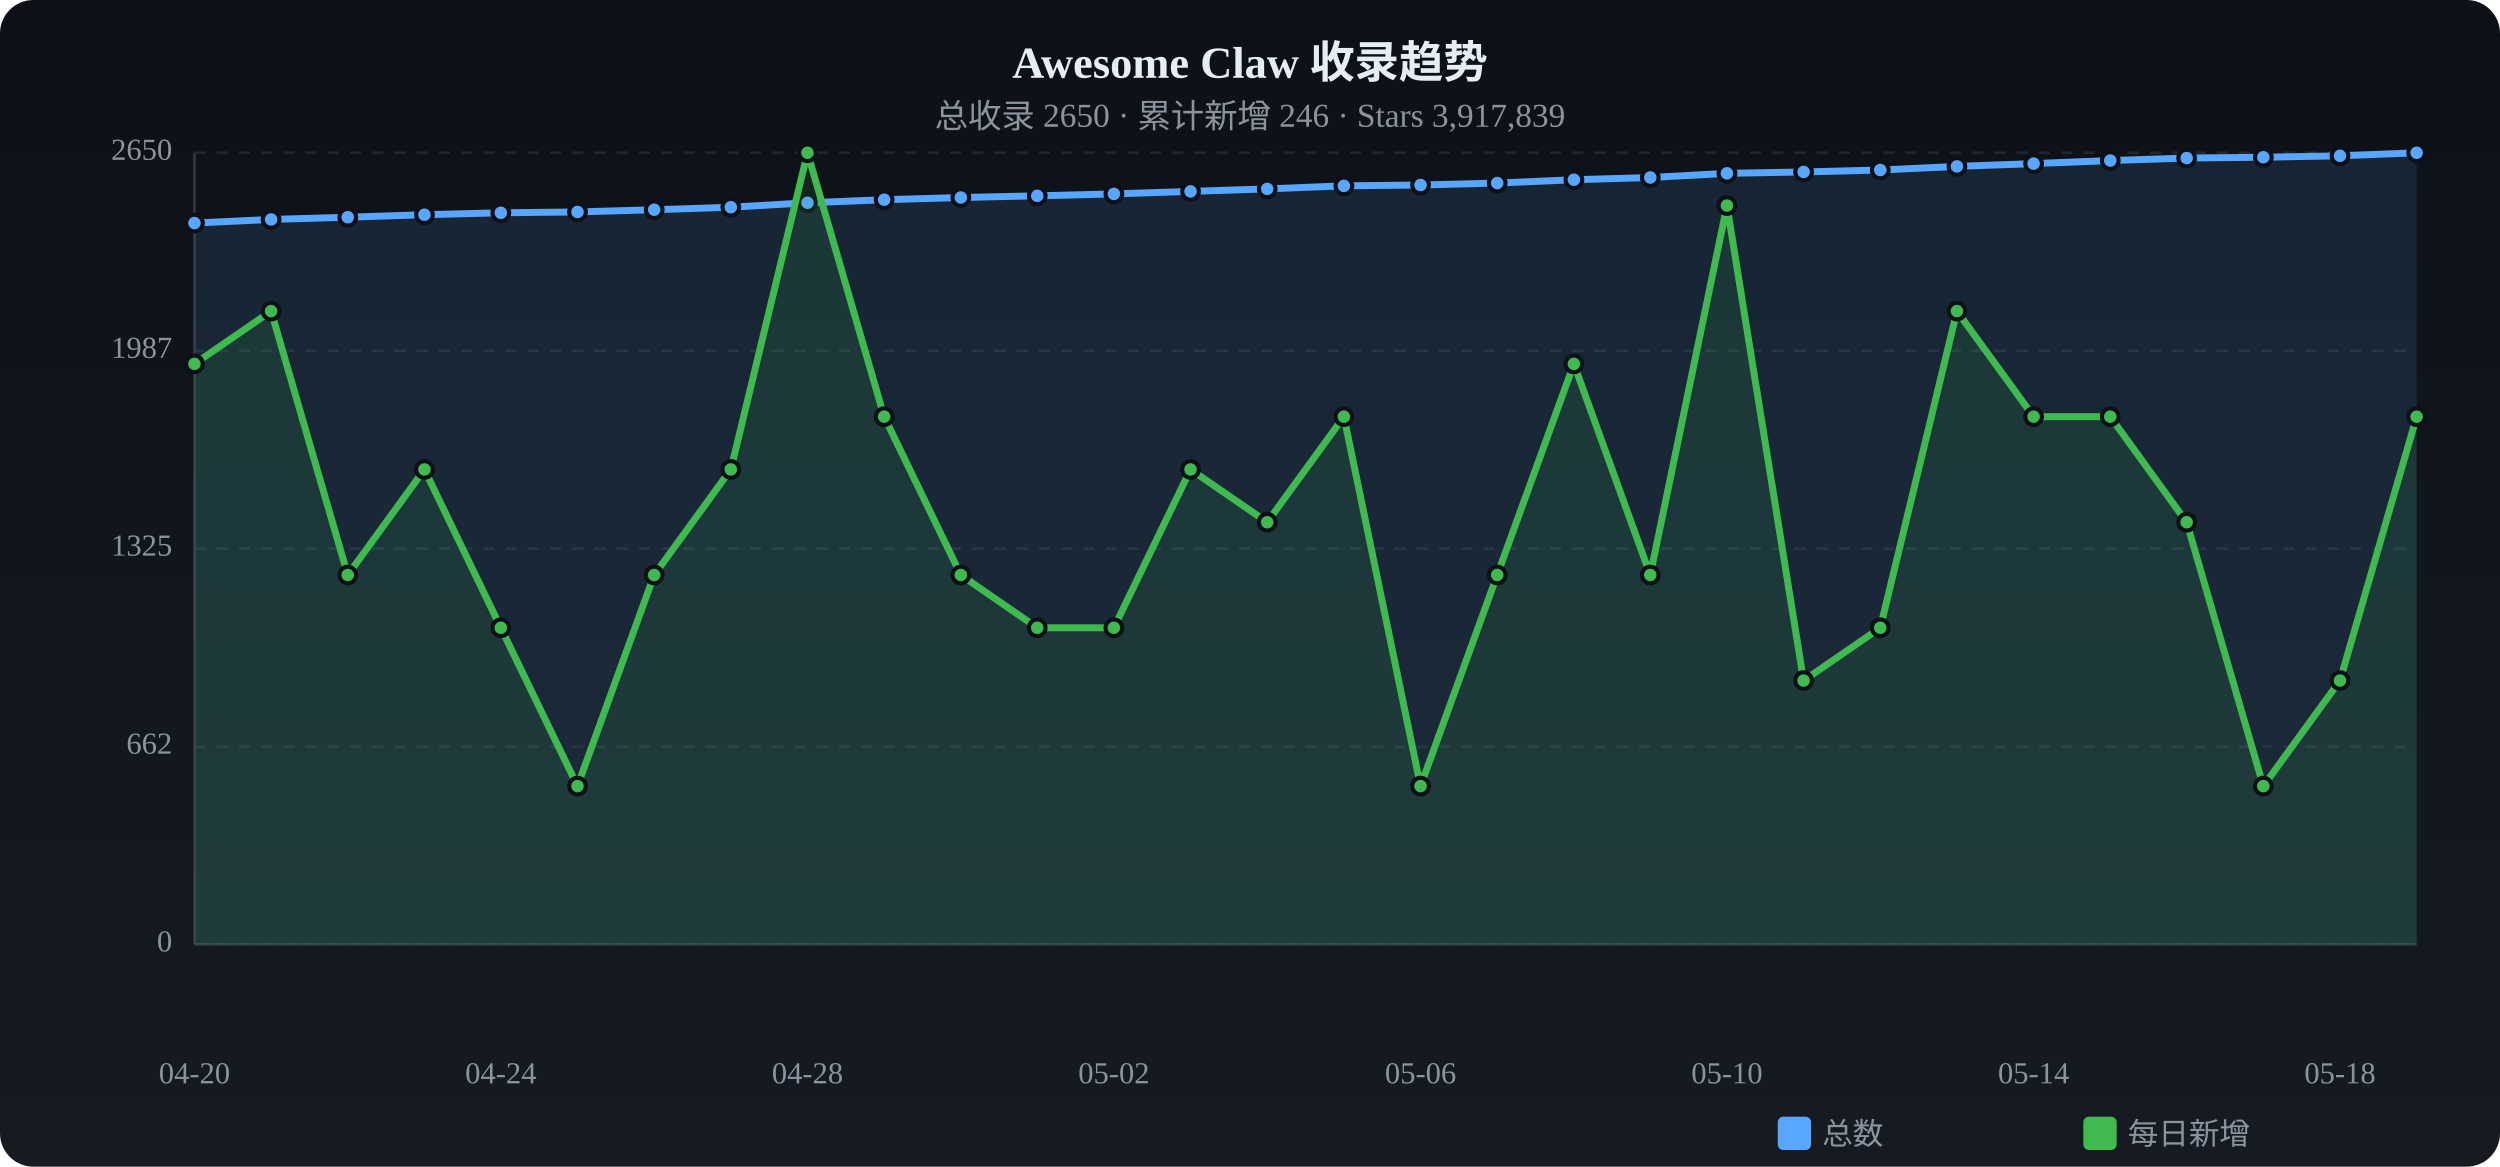
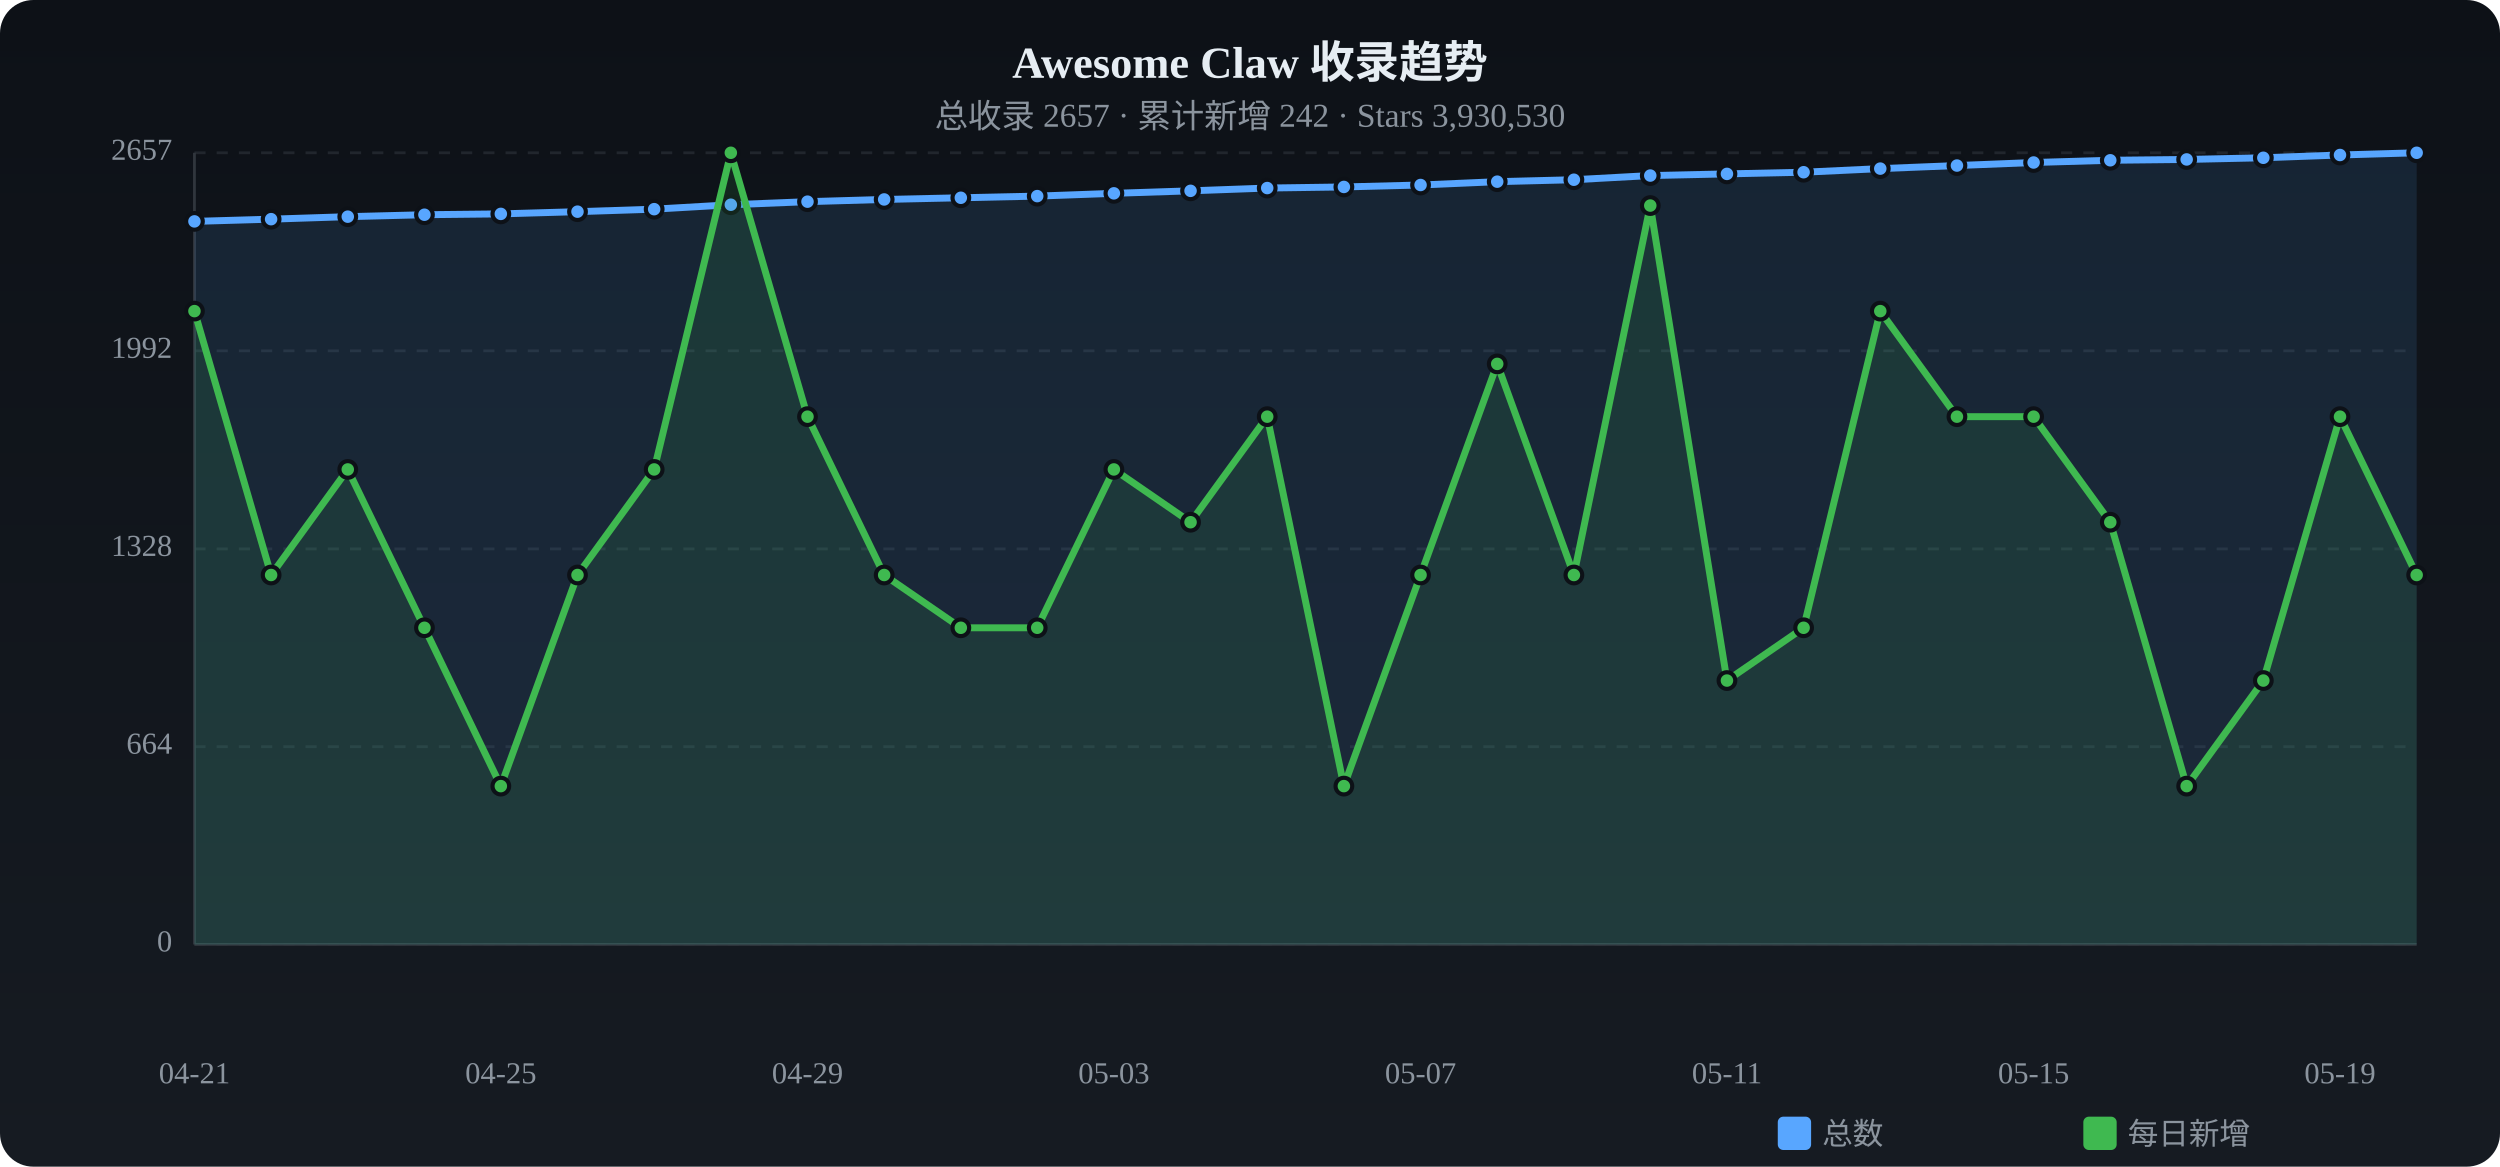
<svg xmlns="http://www.w3.org/2000/svg" viewBox="0 0 900 420" width="900" height="420">
  <defs>
    <linearGradient id="tbg" x1="0%" y1="0%" x2="0%" y2="100%">
      <stop offset="0%" stop-color="#0d1117" />
      <stop offset="100%" stop-color="#161b22" />
    </linearGradient>
  </defs>
  <rect width="900" height="420" rx="12" fill="url(#tbg)" />
  <text x="450.0" y="28" text-anchor="middle" fill="#e6edf3" font-size="16" font-weight="bold">Awesome Claw 收录趋势</text>
-   <text x="450.0" y="46" text-anchor="middle" fill="#8b949e" font-size="12">总收录 2650 · 累计新增 246 · Stars 3,917,839</text>
+   <text x="450.0" y="46" text-anchor="middle" fill="#8b949e" font-size="12">总收录 2657 · 累计新增 242 · Stars 3,930,530</text>
  <text x="62" y="340.0" text-anchor="end" fill="#8b949e" font-size="11" dominant-baseline="middle">0</text>
  <line x1="70" y1="340.0" x2="870" y2="340.0" stroke="#21262d" stroke-dasharray="4 4" />
-   <text x="62" y="268.8" text-anchor="end" fill="#8b949e" font-size="11" dominant-baseline="middle">662</text>
+   <text x="62" y="268.8" text-anchor="end" fill="#8b949e" font-size="11" dominant-baseline="middle">664</text>
  <line x1="70" y1="268.8" x2="870" y2="268.8" stroke="#21262d" stroke-dasharray="4 4" />
-   <text x="62" y="197.5" text-anchor="end" fill="#8b949e" font-size="11" dominant-baseline="middle">1325</text>
-   <line x1="70" y1="197.5" x2="870" y2="197.5" stroke="#21262d" stroke-dasharray="4 4" />
-   <text x="62" y="126.3" text-anchor="end" fill="#8b949e" font-size="11" dominant-baseline="middle">1987</text>
+   <text x="62" y="197.6" text-anchor="end" fill="#8b949e" font-size="11" dominant-baseline="middle">1328</text>
+   <line x1="70" y1="197.6" x2="870" y2="197.6" stroke="#21262d" stroke-dasharray="4 4" />
+   <text x="62" y="126.3" text-anchor="end" fill="#8b949e" font-size="11" dominant-baseline="middle">1992</text>
  <line x1="70" y1="126.3" x2="870" y2="126.3" stroke="#21262d" stroke-dasharray="4 4" />
-   <text x="62" y="55.0" text-anchor="end" fill="#8b949e" font-size="11" dominant-baseline="middle">2650</text>
+   <text x="62" y="55.0" text-anchor="end" fill="#8b949e" font-size="11" dominant-baseline="middle">2657</text>
  <line x1="70" y1="55.0" x2="870" y2="55.0" stroke="#21262d" stroke-dasharray="4 4" />
  <line x1="70" y1="55" x2="70" y2="340" stroke="#30363d" />
  <line x1="70" y1="340" x2="870" y2="340" stroke="#30363d" />
-   <path d="M70.0,80.3 L97.6,79.0 L125.2,78.2 L152.8,77.3 L180.3,76.6 L207.9,76.3 L235.5,75.5 L263.1,74.6 L290.7,73.0 L318.3,71.9 L345.9,71.1 L373.4,70.5 L401.0,69.8 L428.6,68.9 L456.2,68.0 L483.8,66.9 L511.4,66.6 L539.0,65.9 L566.6,64.7 L594.1,63.9 L621.7,62.4 L649.3,61.9 L676.9,61.2 L704.5,59.9 L732.1,58.9 L759.7,57.8 L787.2,56.9 L814.8,56.6 L842.4,56.1 L870.0,55.0 L870.0,340 L70.0,340 Z" fill="#58a6ff" opacity="0.12" />
-   <polyline points="70.0,80.3 97.6,79.0 125.2,78.2 152.8,77.3 180.3,76.6 207.9,76.3 235.5,75.5 263.1,74.6 290.7,73.0 318.3,71.9 345.9,71.1 373.4,70.5 401.0,69.8 428.6,68.9 456.2,68.0 483.8,66.9 511.4,66.6 539.0,65.9 566.6,64.7 594.1,63.9 621.7,62.4 649.3,61.9 676.9,61.2 704.5,59.9 732.1,58.9 759.7,57.8 787.2,56.9 814.8,56.6 842.4,56.1 870.0,55.0" fill="none" stroke="#58a6ff" stroke-width="2.5" stroke-linecap="round" stroke-linejoin="round" />
-   <circle cx="70.0" cy="80.3" r="3" fill="#58a6ff" stroke="#0d1117" stroke-width="1.5" />
-   <circle cx="97.6" cy="79.0" r="3" fill="#58a6ff" stroke="#0d1117" stroke-width="1.5" />
-   <circle cx="125.2" cy="78.2" r="3" fill="#58a6ff" stroke="#0d1117" stroke-width="1.5" />
+   <path d="M70.0,79.7 L97.6,78.9 L125.2,78.0 L152.8,77.3 L180.3,77.0 L207.9,76.2 L235.5,75.3 L263.1,73.7 L290.7,72.6 L318.3,71.8 L345.9,71.2 L373.4,70.6 L401.0,69.6 L428.6,68.7 L456.2,67.7 L483.8,67.3 L511.4,66.6 L539.0,65.4 L566.6,64.7 L594.1,63.2 L621.7,62.6 L649.3,62.0 L676.9,60.7 L704.5,59.6 L732.1,58.5 L759.7,57.7 L787.2,57.4 L814.8,56.8 L842.4,55.8 L870.0,55.0 L870.0,340 L70.0,340 Z" fill="#58a6ff" opacity="0.12" />
+   <polyline points="70.0,79.7 97.6,78.9 125.2,78.0 152.8,77.3 180.3,77.0 207.9,76.2 235.5,75.3 263.1,73.7 290.7,72.6 318.3,71.8 345.9,71.2 373.4,70.6 401.0,69.6 428.6,68.7 456.2,67.7 483.8,67.3 511.4,66.6 539.0,65.4 566.6,64.7 594.1,63.2 621.7,62.6 649.3,62.0 676.9,60.7 704.5,59.6 732.1,58.5 759.7,57.7 787.2,57.4 814.8,56.8 842.4,55.8 870.0,55.0" fill="none" stroke="#58a6ff" stroke-width="2.5" stroke-linecap="round" stroke-linejoin="round" />
+   <circle cx="70.0" cy="79.7" r="3" fill="#58a6ff" stroke="#0d1117" stroke-width="1.5" />
+   <circle cx="97.6" cy="78.9" r="3" fill="#58a6ff" stroke="#0d1117" stroke-width="1.5" />
+   <circle cx="125.2" cy="78.0" r="3" fill="#58a6ff" stroke="#0d1117" stroke-width="1.5" />
  <circle cx="152.8" cy="77.3" r="3" fill="#58a6ff" stroke="#0d1117" stroke-width="1.5" />
-   <circle cx="180.3" cy="76.6" r="3" fill="#58a6ff" stroke="#0d1117" stroke-width="1.5" />
-   <circle cx="207.9" cy="76.3" r="3" fill="#58a6ff" stroke="#0d1117" stroke-width="1.5" />
-   <circle cx="235.5" cy="75.5" r="3" fill="#58a6ff" stroke="#0d1117" stroke-width="1.5" />
-   <circle cx="263.1" cy="74.6" r="3" fill="#58a6ff" stroke="#0d1117" stroke-width="1.5" />
-   <circle cx="290.7" cy="73.0" r="3" fill="#58a6ff" stroke="#0d1117" stroke-width="1.5" />
-   <circle cx="318.3" cy="71.9" r="3" fill="#58a6ff" stroke="#0d1117" stroke-width="1.5" />
-   <circle cx="345.9" cy="71.1" r="3" fill="#58a6ff" stroke="#0d1117" stroke-width="1.5" />
-   <circle cx="373.4" cy="70.5" r="3" fill="#58a6ff" stroke="#0d1117" stroke-width="1.5" />
-   <circle cx="401.0" cy="69.8" r="3" fill="#58a6ff" stroke="#0d1117" stroke-width="1.5" />
-   <circle cx="428.6" cy="68.9" r="3" fill="#58a6ff" stroke="#0d1117" stroke-width="1.5" />
-   <circle cx="456.2" cy="68.0" r="3" fill="#58a6ff" stroke="#0d1117" stroke-width="1.5" />
-   <circle cx="483.8" cy="66.9" r="3" fill="#58a6ff" stroke="#0d1117" stroke-width="1.5" />
+   <circle cx="180.3" cy="77.0" r="3" fill="#58a6ff" stroke="#0d1117" stroke-width="1.5" />
+   <circle cx="207.9" cy="76.2" r="3" fill="#58a6ff" stroke="#0d1117" stroke-width="1.5" />
+   <circle cx="235.5" cy="75.3" r="3" fill="#58a6ff" stroke="#0d1117" stroke-width="1.5" />
+   <circle cx="263.1" cy="73.7" r="3" fill="#58a6ff" stroke="#0d1117" stroke-width="1.5" />
+   <circle cx="290.7" cy="72.6" r="3" fill="#58a6ff" stroke="#0d1117" stroke-width="1.5" />
+   <circle cx="318.3" cy="71.8" r="3" fill="#58a6ff" stroke="#0d1117" stroke-width="1.5" />
+   <circle cx="345.9" cy="71.2" r="3" fill="#58a6ff" stroke="#0d1117" stroke-width="1.5" />
+   <circle cx="373.4" cy="70.6" r="3" fill="#58a6ff" stroke="#0d1117" stroke-width="1.5" />
+   <circle cx="401.0" cy="69.6" r="3" fill="#58a6ff" stroke="#0d1117" stroke-width="1.5" />
+   <circle cx="428.6" cy="68.7" r="3" fill="#58a6ff" stroke="#0d1117" stroke-width="1.5" />
+   <circle cx="456.2" cy="67.7" r="3" fill="#58a6ff" stroke="#0d1117" stroke-width="1.5" />
+   <circle cx="483.8" cy="67.3" r="3" fill="#58a6ff" stroke="#0d1117" stroke-width="1.5" />
  <circle cx="511.4" cy="66.6" r="3" fill="#58a6ff" stroke="#0d1117" stroke-width="1.5" />
-   <circle cx="539.0" cy="65.9" r="3" fill="#58a6ff" stroke="#0d1117" stroke-width="1.5" />
+   <circle cx="539.0" cy="65.4" r="3" fill="#58a6ff" stroke="#0d1117" stroke-width="1.5" />
  <circle cx="566.6" cy="64.7" r="3" fill="#58a6ff" stroke="#0d1117" stroke-width="1.5" />
-   <circle cx="594.1" cy="63.9" r="3" fill="#58a6ff" stroke="#0d1117" stroke-width="1.5" />
-   <circle cx="621.7" cy="62.4" r="3" fill="#58a6ff" stroke="#0d1117" stroke-width="1.5" />
-   <circle cx="649.3" cy="61.9" r="3" fill="#58a6ff" stroke="#0d1117" stroke-width="1.5" />
-   <circle cx="676.9" cy="61.2" r="3" fill="#58a6ff" stroke="#0d1117" stroke-width="1.5" />
-   <circle cx="704.5" cy="59.9" r="3" fill="#58a6ff" stroke="#0d1117" stroke-width="1.5" />
-   <circle cx="732.1" cy="58.9" r="3" fill="#58a6ff" stroke="#0d1117" stroke-width="1.5" />
-   <circle cx="759.7" cy="57.8" r="3" fill="#58a6ff" stroke="#0d1117" stroke-width="1.5" />
-   <circle cx="787.2" cy="56.9" r="3" fill="#58a6ff" stroke="#0d1117" stroke-width="1.5" />
-   <circle cx="814.8" cy="56.6" r="3" fill="#58a6ff" stroke="#0d1117" stroke-width="1.5" />
-   <circle cx="842.4" cy="56.1" r="3" fill="#58a6ff" stroke="#0d1117" stroke-width="1.5" />
+   <circle cx="594.1" cy="63.2" r="3" fill="#58a6ff" stroke="#0d1117" stroke-width="1.5" />
+   <circle cx="621.7" cy="62.6" r="3" fill="#58a6ff" stroke="#0d1117" stroke-width="1.5" />
+   <circle cx="649.3" cy="62.0" r="3" fill="#58a6ff" stroke="#0d1117" stroke-width="1.5" />
+   <circle cx="676.9" cy="60.7" r="3" fill="#58a6ff" stroke="#0d1117" stroke-width="1.5" />
+   <circle cx="704.5" cy="59.6" r="3" fill="#58a6ff" stroke="#0d1117" stroke-width="1.5" />
+   <circle cx="732.1" cy="58.5" r="3" fill="#58a6ff" stroke="#0d1117" stroke-width="1.5" />
+   <circle cx="759.7" cy="57.7" r="3" fill="#58a6ff" stroke="#0d1117" stroke-width="1.5" />
+   <circle cx="787.2" cy="57.4" r="3" fill="#58a6ff" stroke="#0d1117" stroke-width="1.5" />
+   <circle cx="814.8" cy="56.8" r="3" fill="#58a6ff" stroke="#0d1117" stroke-width="1.5" />
+   <circle cx="842.4" cy="55.8" r="3" fill="#58a6ff" stroke="#0d1117" stroke-width="1.5" />
  <circle cx="870.0" cy="55.0" r="3" fill="#58a6ff" stroke="#0d1117" stroke-width="1.5" />
-   <path d="M70.0,131.0 L97.6,112.0 L125.2,207.0 L152.8,169.0 L180.3,226.0 L207.9,283.0 L235.5,207.0 L263.1,169.0 L290.7,55.0 L318.3,150.0 L345.9,207.0 L373.4,226.0 L401.0,226.0 L428.6,169.0 L456.2,188.0 L483.8,150.0 L511.4,283.0 L539.0,207.0 L566.6,131.0 L594.1,207.0 L621.7,74.0 L649.3,245.0 L676.9,226.0 L704.5,112.0 L732.1,150.0 L759.7,150.0 L787.2,188.0 L814.8,283.0 L842.4,245.0 L870.0,150.0 L870.0,340 L70.0,340 Z" fill="#3fb950" opacity="0.12" />
-   <polyline points="70.0,131.0 97.6,112.0 125.2,207.0 152.8,169.0 180.3,226.0 207.9,283.0 235.5,207.0 263.1,169.0 290.7,55.0 318.3,150.0 345.9,207.0 373.4,226.0 401.0,226.0 428.6,169.0 456.2,188.0 483.8,150.0 511.4,283.0 539.0,207.0 566.6,131.0 594.1,207.0 621.7,74.0 649.3,245.0 676.9,226.0 704.5,112.0 732.1,150.0 759.7,150.0 787.2,188.0 814.8,283.0 842.4,245.0 870.0,150.0" fill="none" stroke="#3fb950" stroke-width="2.5" stroke-linecap="round" stroke-linejoin="round" />
-   <circle cx="70.0" cy="131.0" r="3" fill="#3fb950" stroke="#0d1117" stroke-width="1.5" />
-   <circle cx="97.6" cy="112.0" r="3" fill="#3fb950" stroke="#0d1117" stroke-width="1.5" />
-   <circle cx="125.2" cy="207.0" r="3" fill="#3fb950" stroke="#0d1117" stroke-width="1.5" />
-   <circle cx="152.8" cy="169.0" r="3" fill="#3fb950" stroke="#0d1117" stroke-width="1.5" />
-   <circle cx="180.3" cy="226.0" r="3" fill="#3fb950" stroke="#0d1117" stroke-width="1.5" />
-   <circle cx="207.9" cy="283.0" r="3" fill="#3fb950" stroke="#0d1117" stroke-width="1.5" />
-   <circle cx="235.5" cy="207.0" r="3" fill="#3fb950" stroke="#0d1117" stroke-width="1.5" />
-   <circle cx="263.1" cy="169.0" r="3" fill="#3fb950" stroke="#0d1117" stroke-width="1.5" />
-   <circle cx="290.7" cy="55.0" r="3" fill="#3fb950" stroke="#0d1117" stroke-width="1.5" />
-   <circle cx="318.3" cy="150.0" r="3" fill="#3fb950" stroke="#0d1117" stroke-width="1.5" />
-   <circle cx="345.9" cy="207.0" r="3" fill="#3fb950" stroke="#0d1117" stroke-width="1.5" />
+   <path d="M70.0,112.0 L97.6,207.0 L125.2,169.0 L152.8,226.0 L180.3,283.0 L207.9,207.0 L235.5,169.0 L263.1,55.0 L290.7,150.0 L318.3,207.0 L345.9,226.0 L373.4,226.0 L401.0,169.0 L428.6,188.0 L456.2,150.0 L483.8,283.0 L511.4,207.0 L539.0,131.0 L566.6,207.0 L594.1,74.0 L621.7,245.0 L649.3,226.0 L676.9,112.0 L704.5,150.0 L732.1,150.0 L759.7,188.0 L787.2,283.0 L814.8,245.0 L842.4,150.0 L870.0,207.0 L870.0,340 L70.0,340 Z" fill="#3fb950" opacity="0.12" />
+   <polyline points="70.0,112.0 97.6,207.0 125.2,169.0 152.8,226.0 180.3,283.0 207.9,207.0 235.5,169.0 263.1,55.0 290.7,150.0 318.3,207.0 345.9,226.0 373.4,226.0 401.0,169.0 428.6,188.0 456.2,150.0 483.8,283.0 511.4,207.0 539.0,131.0 566.6,207.0 594.1,74.0 621.7,245.0 649.3,226.0 676.9,112.0 704.5,150.0 732.1,150.0 759.7,188.0 787.2,283.0 814.8,245.0 842.4,150.0 870.0,207.0" fill="none" stroke="#3fb950" stroke-width="2.5" stroke-linecap="round" stroke-linejoin="round" />
+   <circle cx="70.0" cy="112.0" r="3" fill="#3fb950" stroke="#0d1117" stroke-width="1.5" />
+   <circle cx="97.6" cy="207.0" r="3" fill="#3fb950" stroke="#0d1117" stroke-width="1.5" />
+   <circle cx="125.2" cy="169.0" r="3" fill="#3fb950" stroke="#0d1117" stroke-width="1.5" />
+   <circle cx="152.8" cy="226.0" r="3" fill="#3fb950" stroke="#0d1117" stroke-width="1.5" />
+   <circle cx="180.3" cy="283.0" r="3" fill="#3fb950" stroke="#0d1117" stroke-width="1.5" />
+   <circle cx="207.9" cy="207.0" r="3" fill="#3fb950" stroke="#0d1117" stroke-width="1.5" />
+   <circle cx="235.5" cy="169.0" r="3" fill="#3fb950" stroke="#0d1117" stroke-width="1.5" />
+   <circle cx="263.1" cy="55.0" r="3" fill="#3fb950" stroke="#0d1117" stroke-width="1.5" />
+   <circle cx="290.7" cy="150.0" r="3" fill="#3fb950" stroke="#0d1117" stroke-width="1.5" />
+   <circle cx="318.3" cy="207.0" r="3" fill="#3fb950" stroke="#0d1117" stroke-width="1.5" />
+   <circle cx="345.9" cy="226.0" r="3" fill="#3fb950" stroke="#0d1117" stroke-width="1.5" />
  <circle cx="373.4" cy="226.0" r="3" fill="#3fb950" stroke="#0d1117" stroke-width="1.5" />
-   <circle cx="401.0" cy="226.0" r="3" fill="#3fb950" stroke="#0d1117" stroke-width="1.5" />
-   <circle cx="428.6" cy="169.0" r="3" fill="#3fb950" stroke="#0d1117" stroke-width="1.5" />
-   <circle cx="456.2" cy="188.0" r="3" fill="#3fb950" stroke="#0d1117" stroke-width="1.5" />
-   <circle cx="483.8" cy="150.0" r="3" fill="#3fb950" stroke="#0d1117" stroke-width="1.5" />
-   <circle cx="511.4" cy="283.0" r="3" fill="#3fb950" stroke="#0d1117" stroke-width="1.5" />
-   <circle cx="539.0" cy="207.0" r="3" fill="#3fb950" stroke="#0d1117" stroke-width="1.5" />
-   <circle cx="566.6" cy="131.0" r="3" fill="#3fb950" stroke="#0d1117" stroke-width="1.5" />
-   <circle cx="594.1" cy="207.0" r="3" fill="#3fb950" stroke="#0d1117" stroke-width="1.5" />
-   <circle cx="621.7" cy="74.0" r="3" fill="#3fb950" stroke="#0d1117" stroke-width="1.5" />
-   <circle cx="649.3" cy="245.0" r="3" fill="#3fb950" stroke="#0d1117" stroke-width="1.5" />
-   <circle cx="676.9" cy="226.0" r="3" fill="#3fb950" stroke="#0d1117" stroke-width="1.5" />
-   <circle cx="704.5" cy="112.0" r="3" fill="#3fb950" stroke="#0d1117" stroke-width="1.5" />
+   <circle cx="401.0" cy="169.0" r="3" fill="#3fb950" stroke="#0d1117" stroke-width="1.5" />
+   <circle cx="428.6" cy="188.0" r="3" fill="#3fb950" stroke="#0d1117" stroke-width="1.5" />
+   <circle cx="456.2" cy="150.0" r="3" fill="#3fb950" stroke="#0d1117" stroke-width="1.5" />
+   <circle cx="483.8" cy="283.0" r="3" fill="#3fb950" stroke="#0d1117" stroke-width="1.5" />
+   <circle cx="511.4" cy="207.0" r="3" fill="#3fb950" stroke="#0d1117" stroke-width="1.5" />
+   <circle cx="539.0" cy="131.0" r="3" fill="#3fb950" stroke="#0d1117" stroke-width="1.5" />
+   <circle cx="566.6" cy="207.0" r="3" fill="#3fb950" stroke="#0d1117" stroke-width="1.5" />
+   <circle cx="594.1" cy="74.0" r="3" fill="#3fb950" stroke="#0d1117" stroke-width="1.5" />
+   <circle cx="621.7" cy="245.0" r="3" fill="#3fb950" stroke="#0d1117" stroke-width="1.5" />
+   <circle cx="649.3" cy="226.0" r="3" fill="#3fb950" stroke="#0d1117" stroke-width="1.5" />
+   <circle cx="676.9" cy="112.0" r="3" fill="#3fb950" stroke="#0d1117" stroke-width="1.5" />
+   <circle cx="704.5" cy="150.0" r="3" fill="#3fb950" stroke="#0d1117" stroke-width="1.5" />
  <circle cx="732.1" cy="150.0" r="3" fill="#3fb950" stroke="#0d1117" stroke-width="1.5" />
-   <circle cx="759.7" cy="150.0" r="3" fill="#3fb950" stroke="#0d1117" stroke-width="1.5" />
-   <circle cx="787.2" cy="188.0" r="3" fill="#3fb950" stroke="#0d1117" stroke-width="1.5" />
-   <circle cx="814.8" cy="283.0" r="3" fill="#3fb950" stroke="#0d1117" stroke-width="1.5" />
-   <circle cx="842.4" cy="245.0" r="3" fill="#3fb950" stroke="#0d1117" stroke-width="1.5" />
-   <circle cx="870.0" cy="150.0" r="3" fill="#3fb950" stroke="#0d1117" stroke-width="1.5" />
-   <text x="70.0" y="390" text-anchor="middle" fill="#8b949e" font-size="11">04-20</text>
-   <text x="180.3" y="390" text-anchor="middle" fill="#8b949e" font-size="11">04-24</text>
-   <text x="290.7" y="390" text-anchor="middle" fill="#8b949e" font-size="11">04-28</text>
-   <text x="401.0" y="390" text-anchor="middle" fill="#8b949e" font-size="11">05-02</text>
-   <text x="511.4" y="390" text-anchor="middle" fill="#8b949e" font-size="11">05-06</text>
-   <text x="621.7" y="390" text-anchor="middle" fill="#8b949e" font-size="11">05-10</text>
-   <text x="732.1" y="390" text-anchor="middle" fill="#8b949e" font-size="11">05-14</text>
-   <text x="842.4" y="390" text-anchor="middle" fill="#8b949e" font-size="11">05-18</text>
+   <circle cx="759.7" cy="188.0" r="3" fill="#3fb950" stroke="#0d1117" stroke-width="1.5" />
+   <circle cx="787.2" cy="283.0" r="3" fill="#3fb950" stroke="#0d1117" stroke-width="1.5" />
+   <circle cx="814.8" cy="245.0" r="3" fill="#3fb950" stroke="#0d1117" stroke-width="1.5" />
+   <circle cx="842.4" cy="150.0" r="3" fill="#3fb950" stroke="#0d1117" stroke-width="1.5" />
+   <circle cx="870.0" cy="207.0" r="3" fill="#3fb950" stroke="#0d1117" stroke-width="1.5" />
+   <text x="70.0" y="390" text-anchor="middle" fill="#8b949e" font-size="11">04-21</text>
+   <text x="180.3" y="390" text-anchor="middle" fill="#8b949e" font-size="11">04-25</text>
+   <text x="290.7" y="390" text-anchor="middle" fill="#8b949e" font-size="11">04-29</text>
+   <text x="401.0" y="390" text-anchor="middle" fill="#8b949e" font-size="11">05-03</text>
+   <text x="511.4" y="390" text-anchor="middle" fill="#8b949e" font-size="11">05-07</text>
+   <text x="621.7" y="390" text-anchor="middle" fill="#8b949e" font-size="11">05-11</text>
+   <text x="732.1" y="390" text-anchor="middle" fill="#8b949e" font-size="11">05-15</text>
+   <text x="842.4" y="390" text-anchor="middle" fill="#8b949e" font-size="11">05-19</text>
  <rect x="640" y="402" width="12" height="12" rx="2" fill="#58a6ff" />
  <text x="656" y="412" fill="#8b949e" font-size="11">总数</text>
  <rect x="750" y="402" width="12" height="12" rx="2" fill="#3fb950" />
  <text x="766" y="412" fill="#8b949e" font-size="11">每日新增</text>
</svg>
